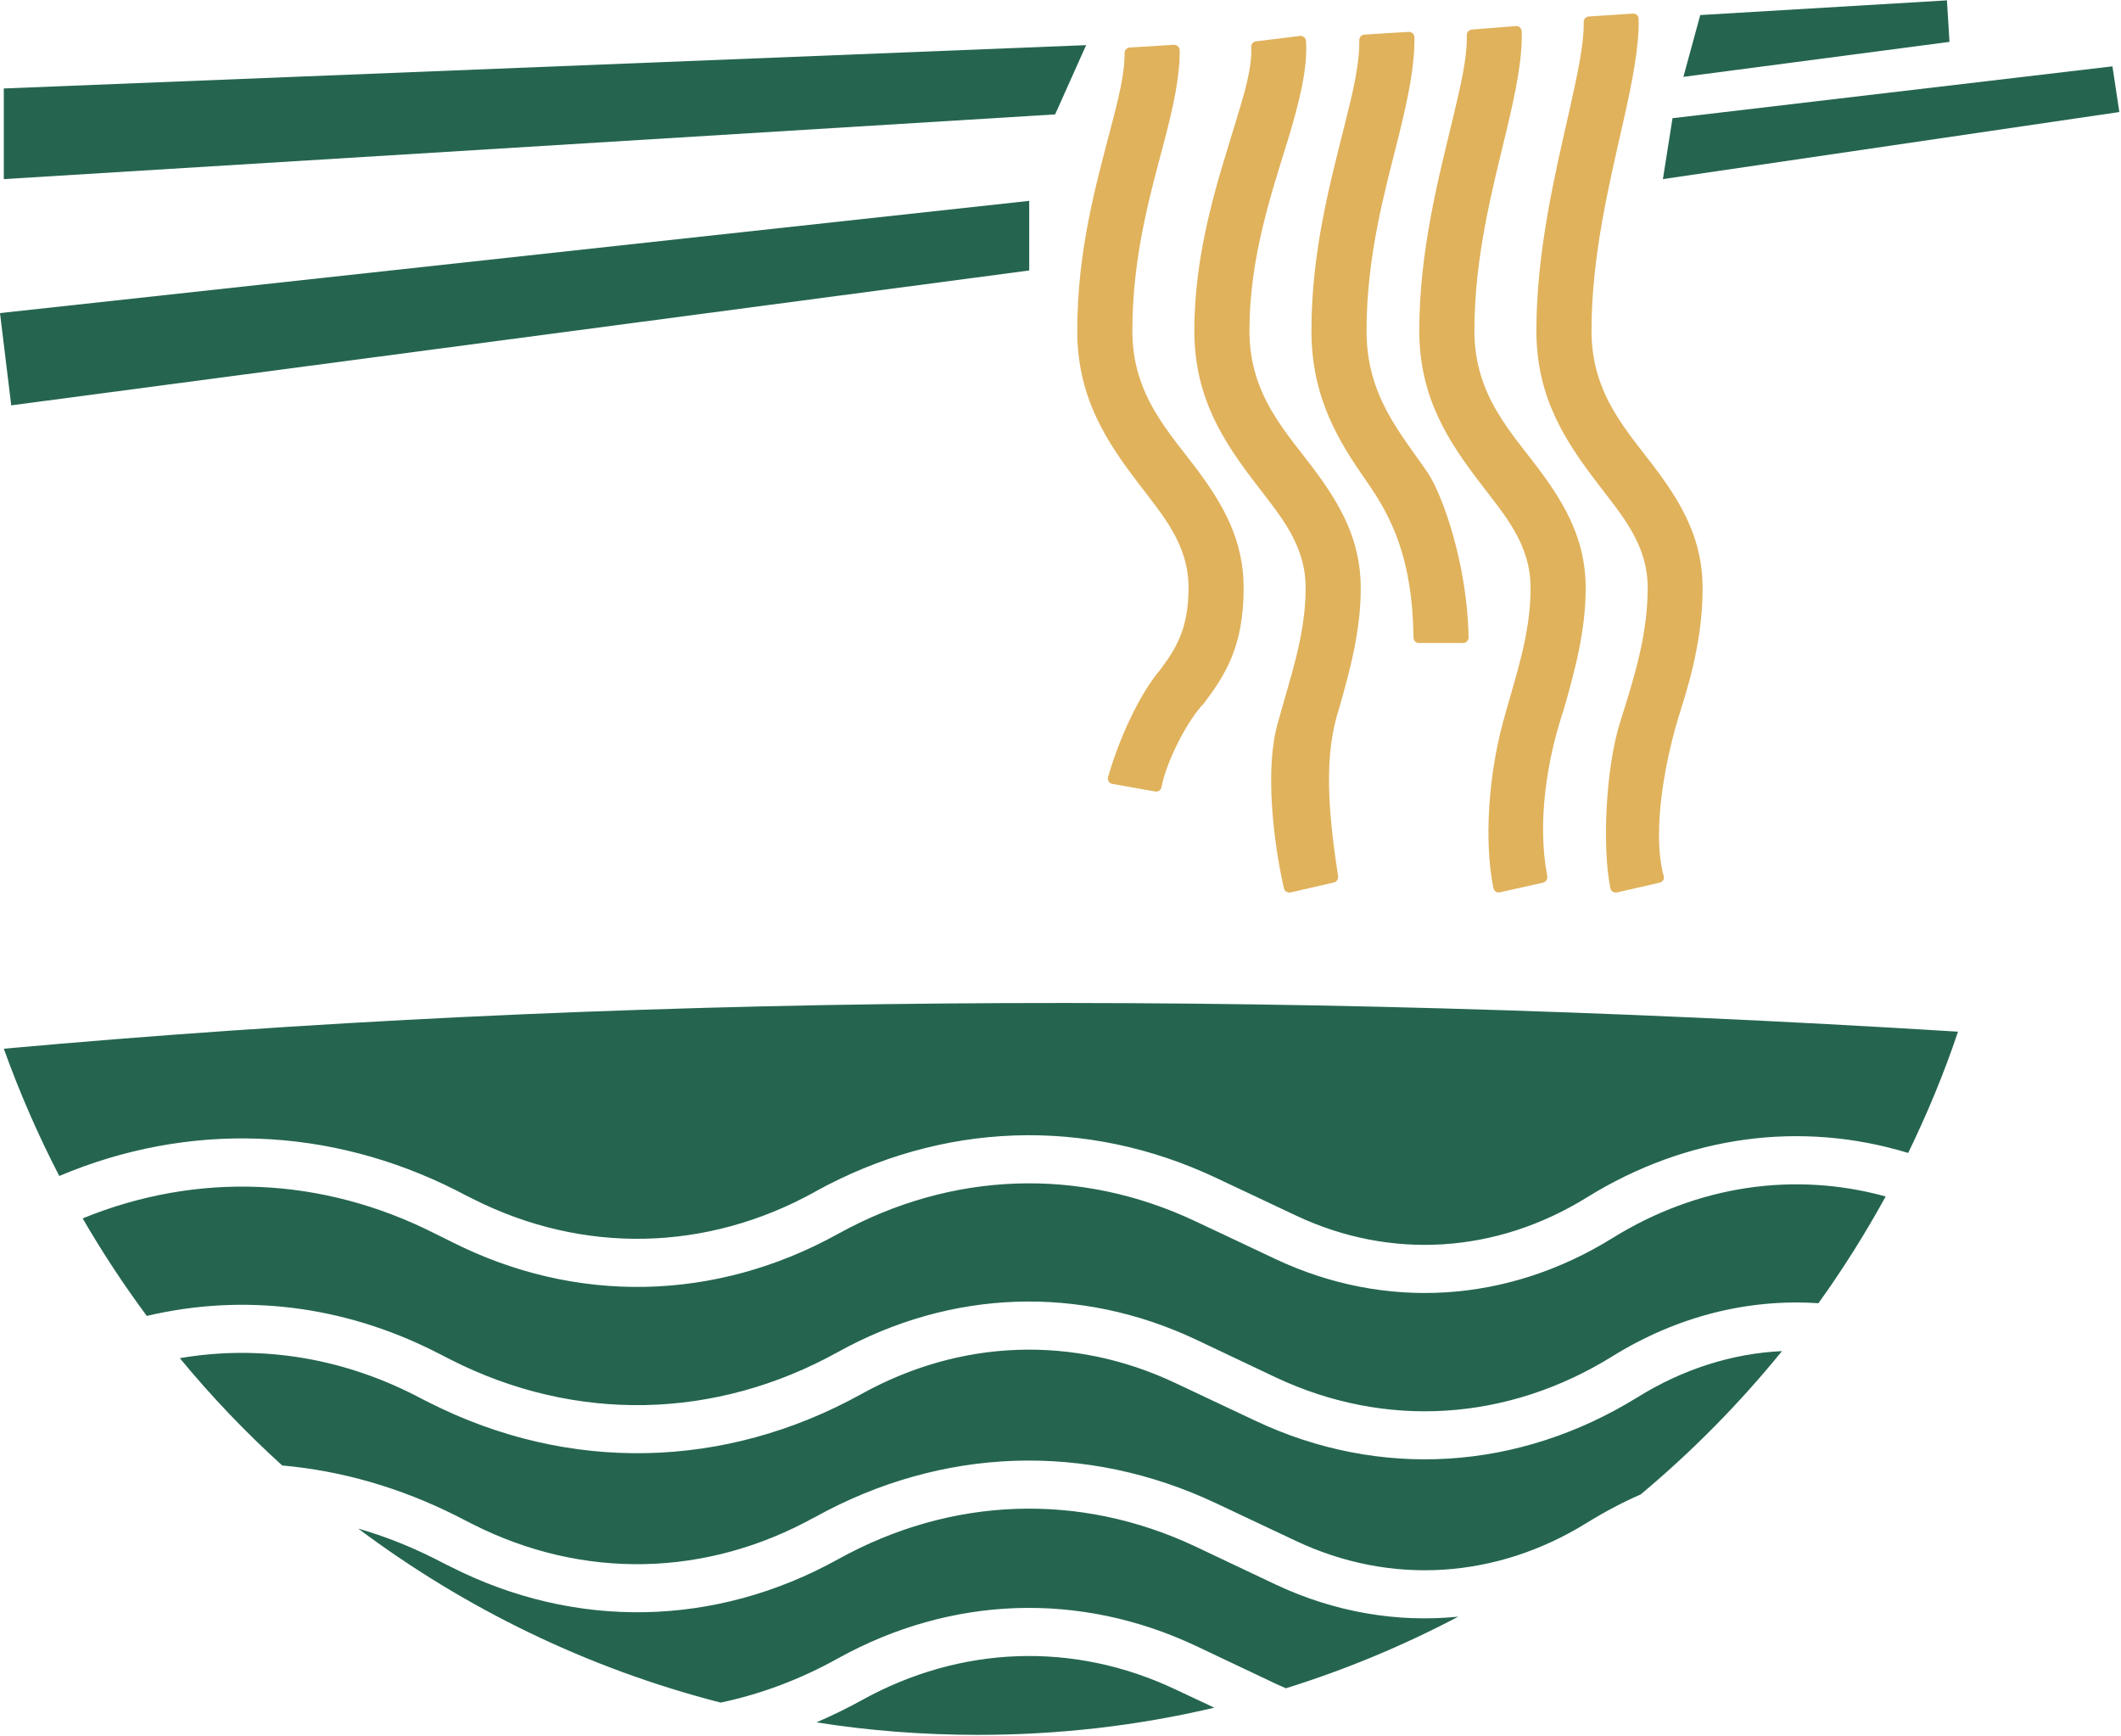
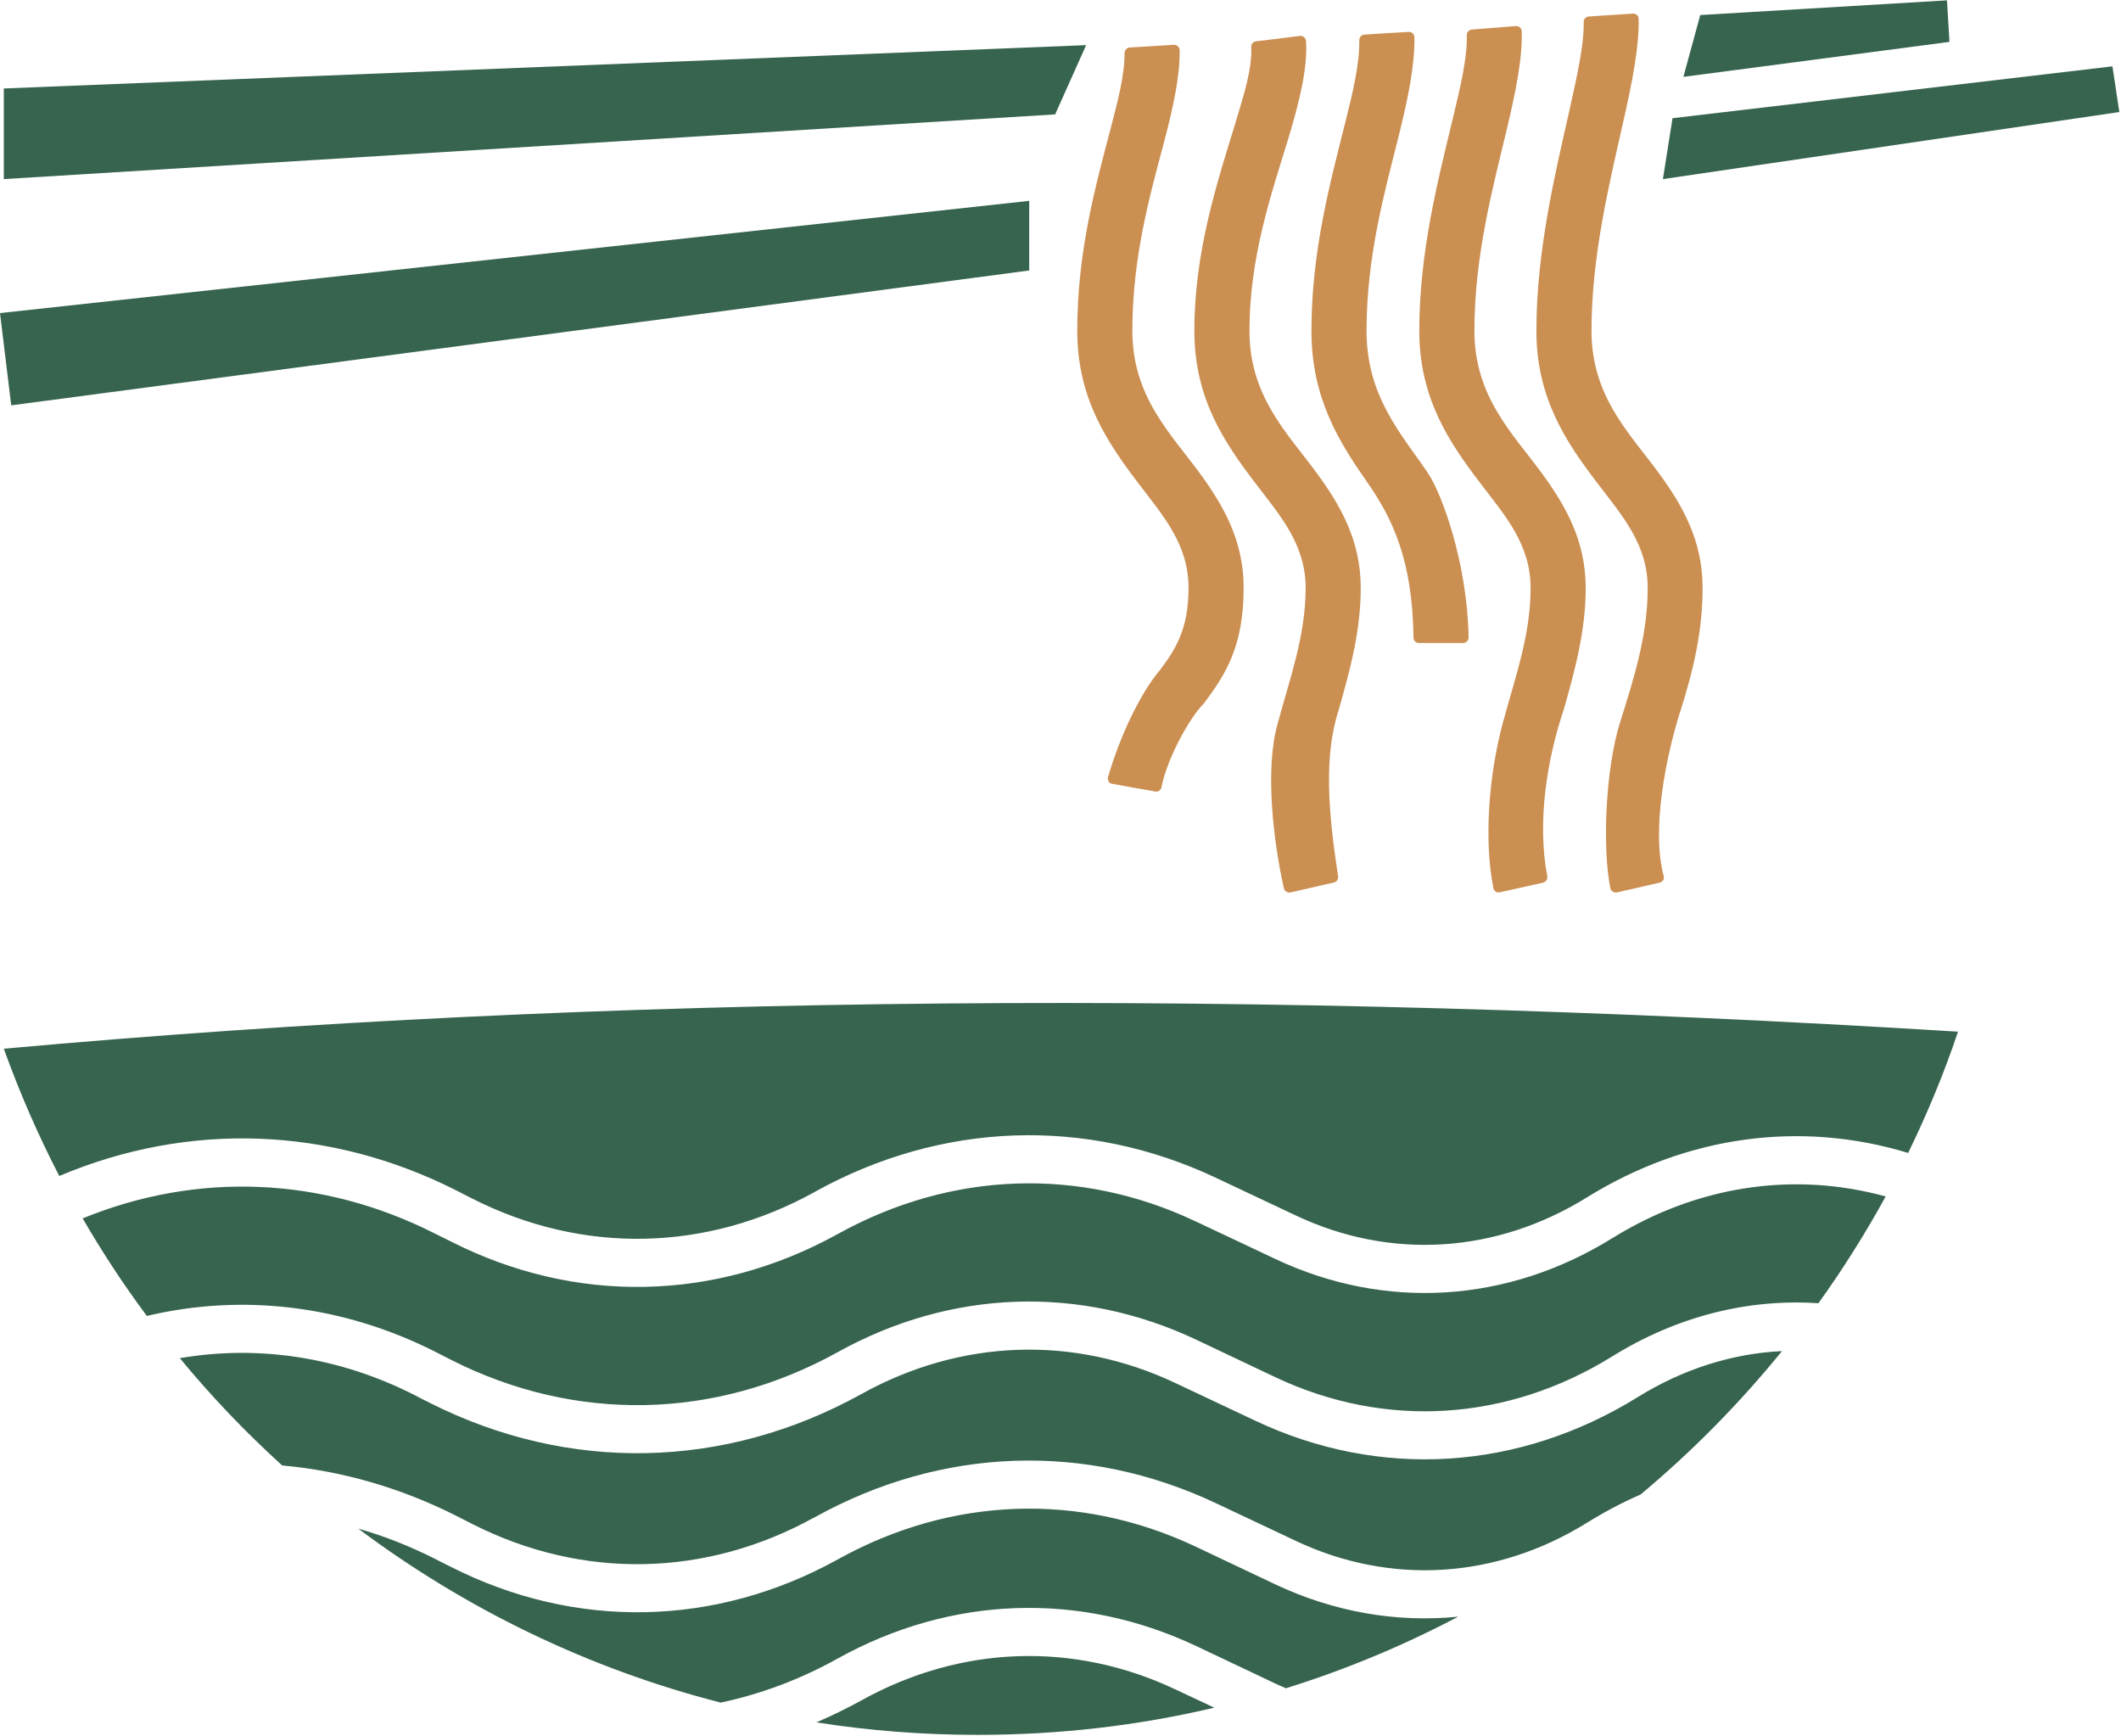
<svg xmlns="http://www.w3.org/2000/svg" viewBox="0 0 1170.12 957.595" role="img" aria-label="Laghman Express">
-   <path fill-rule="evenodd" fill="#256550" d="M 2.1 98.8 L 582.1 63.1 L 599.2 24.9 L 2.1 48.8 Z M 928.7 42.4 L 1075.5 23.1 L 1074.1 0.2 L 938.0 8.3 Z M 928.7 42.4 " />
-   <path fill-rule="evenodd" fill="#256550" d="M 6.2 223.6 L 567.8 149.2 L 567.8 110.8 L 0 172.7 Z M 917.4 98.8 L 1169.2 61.8 L 1165.4 36.6 L 922.7 65.2 Z M 917.4 98.8 " />
-   <path fill-rule="evenodd" fill="#256550" d="M 450.4 950.1 C 458.8 946.5 467.0 942.5 475.2 938.0 C 475.2 938.0 475.2 938.0 475.2 938.0 C 530.0 907.6 592.3 905.4 648.4 931.9 L 669.9 942.0 C 628.0 951.9 584.4 957.0 539.5 957.0 C 509.2 957.0 479.4 954.7 450.4 950.1 Z M 197.6 843.2 C 211.9 847.3 226.1 852.9 239.8 859.8 C 242.8 861.4 245.9 862.9 248.9 864.4 C 317.5 899.1 394.7 897.6 462.4 860.1 L 462.4 860.1 C 524.8 825.5 595.6 823.0 659.5 853.1 C 674.1 860.0 689.1 867.1 703.6 874.0 C 736.1 889.3 770.6 895.2 804.5 891.8 C 774.3 907.7 742.5 921.0 709.4 931.3 C 707.5 930.5 705.7 929.6 703.8 928.8 C 689.3 921.9 674.3 914.8 659.7 907.9 C 595.7 877.8 524.8 880.2 462.3 914.8 C 462.3 914.8 462.3 914.8 462.3 914.8 C 441.5 926.4 419.8 934.5 397.6 939.2 C 324.2 920.4 256.5 887.3 197.6 843.2 Z M 99.2 749.2 C 142.5 741.8 186.9 748.5 228.0 769.2 C 231.0 770.8 234.0 772.3 237.0 773.8 C 313.6 812.5 399.7 810.8 475.2 769.0 C 530.0 738.6 592.3 736.4 648.4 762.9 C 663.0 769.8 678.0 776.9 692.5 783.7 C 761.2 816.1 837.7 811.4 903.5 770.7 C 903.5 770.7 903.5 770.7 903.5 770.7 C 928.5 755.2 955.7 746.6 983.1 745.3 C 959.7 774.1 933.6 800.6 905.1 824.4 C 895.0 828.8 885.2 834.0 875.5 840.0 C 875.5 840.0 875.5 840.0 875.5 840 C 825.5 871.0 767.2 874.7 714.9 850.0 C 700.4 843.2 685.4 836.1 670.8 829.2 C 599.1 795.4 519.6 798.1 449.6 836.9 C 449.6 836.9 446.3 839.1 449.5 836.9 C 389.7 870.1 321.5 871.5 260.8 840.8 C 257.8 839.3 254.8 837.7 251.8 836.2 C 220.8 820.6 188.4 811.3 155.7 808.4 C 135.5 790.1 116.6 770.3 99.2 749.2 Z M 45.6 672.1 C 108.9 646.2 177.7 649.0 239.8 680.4 C 242.8 681.9 245.9 683.4 248.9 684.9 C 317.5 719.7 394.7 718.1 462.4 680.6 L 462.4 680.6 C 524.8 646.1 595.6 643.5 659.5 673.7 C 674.1 680.6 689.1 687.6 703.6 694.5 C 764.1 723.0 831.6 718.9 889.5 683.0 C 889.5 683.0 889.5 683.0 889.5 683.0 C 936.4 653.9 989.8 646.1 1040.3 660.0 C 1029.1 680.4 1016.7 700.1 1003.2 718.9 C 964.3 716.3 925.1 726.1 889.5 748.2 C 889.5 748.2 889.5 748.2 889.5 748.2 C 831.6 784.1 764.3 788.3 703.8 759.8 C 689.3 752.9 674.3 745.8 659.7 738.9 C 595.7 708.8 524.8 711.2 462.3 745.8 C 462.3 745.8 462.3 745.8 462.3 745.8 C 394.7 783.3 317.6 784.9 249.0 750.2 C 246.0 748.7 243.0 747.1 240.0 745.6 C 189.2 720.0 134.0 713.4 81.0 725.9 C 68.2 708.7 56.4 690.7 45.6 672.1 Z M 32.7 648.7 C 21.0 626.1 10.8 602.7 2.1 578.5 C 334.5 548.4 693.8 545.2 1080.2 569.1 C 1072.5 592.1 1063.2 614.4 1052.7 636.0 C 993.6 618.0 930.7 626.3 875.5 660.5 C 875.5 660.5 875.5 660.5 875.5 660.5 C 825.5 691.5 767.2 695.2 714.9 670.5 C 700.4 663.7 685.4 656.6 670.8 649.7 C 599.1 615.9 519.6 618.7 449.6 657.4 C 449.6 657.4 446.3 659.6 449.5 657.5 C 389.7 690.6 321.5 692.0 260.8 661.3 C 257.8 659.8 254.8 658.3 251.8 656.7 C 181.8 621.3 104.0 618.6 32.7 648.7 Z M 32.7 648.7 " />
-   <path fill-rule="evenodd" fill="#e0b25c" d="M 623.2 26.2 C 621.6 26.3 620.4 27.7 620.4 29.3 C 620.5 41.2 616.8 55.2 612.6 71.4 C 604.7 101.5 594.3 138.3 594.3 182.5 C 594.3 219.8 611.0 244.2 628.1 266.7 C 641.4 284.2 655.7 300.1 655.7 324.3 C 655.7 347.5 648.2 358.6 639.8 369.8 C 629 382.6 617.9 405.9 611.3 428.6 C 611.1 429.5 611.2 430.3 611.6 431.1 C 612.1 431.8 612.8 432.3 613.7 432.4 C 619.5 433.5 631.6 435.6 637.3 436.6 C 638.1 436.8 638.9 436.6 639.6 436.1 C 640.2 435.6 640.7 434.9 640.8 434.1 C 643.6 419.4 655.7 396.5 664.1 388.1 C 675.9 372.4 686.1 356.8 686.1 324.3 C 686.1 298.4 675.2 279.1 661.5 260.5 C 645.6 238.9 624.7 218.6 624.7 182.5 C 624.7 141.4 634.6 107.1 642.0 79.1 C 647.2 59.3 651.0 42.2 650.8 27.6 C 650.7 26.8 650.4 26.1 649.8 25.5 C 649.2 25.0 648.4 24.7 647.6 24.7 C 641.7 25.1 629.0 25.9 623.2 26.2 Z M 623.2 26.2 " />
-   <path fill-rule="evenodd" fill="#e0b25c" d="M 752.7 19.1 C 751.1 19.2 749.9 20.5 749.9 22.1 C 750.1 35.3 746.4 50.7 742.0 68.2 C 734 100.2 723.5 138.4 723.5 182.5 C 723.5 219.6 738.7 243.8 754.4 266.2 C 767.6 285.2 779.3 308.1 779.8 351.7 C 779.8 353.4 781.1 354.7 782.8 354.7 C 788.6 354.7 801.3 354.7 807.2 354.7 C 808.0 354.7 808.7 354.4 809.3 353.8 C 809.9 353.2 810.2 352.5 810.2 351.7 C 809.5 310.7 795.6 272.7 787.8 261.0 C 773.1 239.3 753.9 218.8 753.9 182.5 C 753.9 141.2 764.0 105.5 771.5 75.6 C 776.7 54.6 780.6 36.2 780.3 20.4 C 780.2 19.6 779.9 18.9 779.3 18.3 C 778.7 17.8 777.9 17.5 777.1 17.6 C 771.2 17.9 758.5 18.7 752.7 19.1 Z M 752.7 19.1 " />
-   <path fill-rule="evenodd" fill="#e0b25c" d="M 692.9 22.8 C 691.3 23.0 690.1 24.4 690.3 26.0 C 690.8 37.6 686.5 51.6 681.5 68.0 C 671.9 99.5 658.9 138.1 658.9 182.5 C 658.9 219.8 675.5 244.2 692.7 266.7 C 706.0 284.2 720.3 300.1 720.3 324.3 C 720.3 350.8 711.6 374.1 705.0 398.7 C 697.7 423.3 702.4 464.0 708.3 490.0 C 708.7 491.6 710.3 492.6 711.9 492.3 C 717.6 491.0 730.3 488.1 735.9 486.8 C 737.4 486.5 738.4 485.0 738.2 483.4 C 732.9 448.7 730.1 417.3 738.6 391.4 C 744.8 369.6 750.7 348.0 750.7 324.3 C 750.7 298.4 739.8 279.1 726.1 260.5 C 710.2 238.9 689.3 218.6 689.3 182.5 C 689.3 141.5 701.7 106.0 710.6 76.9 C 717.0 55.7 721.5 37.4 720.5 22.5 C 720.4 21.7 720.0 21.0 719.4 20.5 C 718.8 20.0 718.0 19.7 717.2 19.8 C 711.3 20.6 698.6 22.1 692.9 22.8 Z M 692.9 22.8 " />
-   <path fill-rule="evenodd" fill="#e0b25c" d="M 811.9 16.3 C 810.3 16.5 809.1 17.9 809.2 19.5 C 809.5 31.9 805.8 47.4 801.5 65.4 C 793.6 98.3 783.0 138.5 783.0 182.5 C 783.0 219.8 799.6 244.2 816.8 266.7 C 830.1 284.2 844.4 300.1 844.4 324.3 C 844.4 350.8 835.7 374.1 829.1 398.7 C 821.1 428.4 818.7 464.4 823.9 490.0 C 824.1 490.7 824.5 491.4 825.2 491.9 C 825.9 492.3 826.7 492.4 827.5 492.2 C 833.2 491.0 845.7 488.1 851.3 486.9 C 852.9 486.5 853.9 484.9 853.6 483.3 C 847.9 453.6 853.4 419.0 862.7 391.4 C 868.9 369.6 874.8 348.0 874.8 324.3 C 874.8 298.4 863.9 279.1 850.2 260.5 C 834.3 238.9 813.4 218.6 813.4 182.5 C 813.4 141.2 823.6 103.4 831.0 72.5 C 836.2 50.8 840.0 32.1 839.5 17.2 C 839.4 16.4 839.1 15.6 838.5 15.1 C 837.8 14.6 837.1 14.3 836.2 14.4 C 830.4 14.8 817.6 15.9 811.9 16.3 Z M 811.9 16.3 " />
-   <path fill-rule="evenodd" fill="#e0b25c" d="M 876.5 9.1 C 874.9 9.2 873.6 10.6 873.7 12.2 C 873.9 24.9 870.1 41.6 865.8 61.0 C 857.9 95.9 847.6 138.6 847.6 182.5 C 847.6 219.8 864.2 244.2 881.4 266.7 C 894.7 284.2 909.0 300.1 909.0 324.3 C 909.0 350.8 901.3 374.4 893.7 398.7 C 885.9 423.5 883.8 466.9 888.4 490.0 C 888.8 491.6 890.4 492.6 892.0 492.3 C 897.6 491.0 909.9 488.2 915.6 486.9 C 916.4 486.7 917.1 486.2 917.6 485.5 C 918.0 484.8 918.1 483.9 917.8 483.1 C 911.0 457.7 919.0 417.2 927.3 391.4 C 934.2 369.8 939.3 348.0 939.3 324.3 C 939.3 298.4 928.5 279.1 914.8 260.5 C 898.9 238.9 878.0 218.6 878.0 182.5 C 878.0 141.0 888.0 100.7 895.4 67.7 C 900.6 44.9 904.4 25.2 904.0 10.3 C 904.0 9.5 903.6 8.8 903.0 8.2 C 902.4 7.7 901.6 7.4 900.8 7.5 C 895.0 7.9 882.2 8.7 876.5 9.1 Z M 876.5 9.1 " />
+   <path fill-rule="evenodd" fill="#37644f" d="M 2.1 98.8 L 582.1 63.1 L 599.2 24.9 L 2.1 48.8 Z M 928.7 42.4 L 1075.5 23.1 L 1074.1 0.2 L 938.0 8.3 Z M 928.7 42.4 " />
+   <path fill-rule="evenodd" fill="#37644f" d="M 6.2 223.6 L 567.8 149.2 L 567.8 110.8 L 0 172.7 Z M 917.4 98.8 L 1169.2 61.8 L 1165.4 36.6 L 922.7 65.2 Z M 917.4 98.8 " />
+   <path fill-rule="evenodd" fill="#37644f" d="M 450.4 950.1 C 458.8 946.5 467.0 942.5 475.2 938.0 C 475.2 938.0 475.2 938.0 475.2 938.0 C 530.0 907.6 592.3 905.4 648.4 931.9 L 669.9 942.0 C 628.0 951.9 584.4 957.0 539.5 957.0 C 509.2 957.0 479.4 954.7 450.4 950.1 Z M 197.6 843.2 C 211.9 847.3 226.1 852.9 239.8 859.8 C 242.8 861.4 245.9 862.9 248.9 864.4 C 317.5 899.1 394.7 897.6 462.4 860.1 L 462.4 860.1 C 524.8 825.5 595.6 823.0 659.5 853.1 C 674.1 860.0 689.1 867.1 703.6 874.0 C 736.1 889.3 770.6 895.2 804.5 891.8 C 774.3 907.7 742.5 921.0 709.4 931.3 C 707.5 930.5 705.7 929.6 703.8 928.8 C 689.3 921.9 674.3 914.8 659.7 907.9 C 595.7 877.8 524.8 880.2 462.3 914.8 C 462.3 914.8 462.3 914.8 462.3 914.8 C 441.5 926.4 419.8 934.5 397.6 939.2 C 324.2 920.4 256.5 887.3 197.6 843.2 Z M 99.2 749.2 C 142.5 741.8 186.9 748.5 228.0 769.2 C 231.0 770.8 234.0 772.3 237.0 773.8 C 313.6 812.5 399.7 810.8 475.2 769.0 C 530.0 738.6 592.3 736.4 648.4 762.9 C 663.0 769.8 678.0 776.9 692.5 783.7 C 761.2 816.1 837.7 811.4 903.5 770.7 C 903.5 770.7 903.5 770.7 903.5 770.7 C 928.5 755.2 955.7 746.6 983.1 745.3 C 959.7 774.1 933.6 800.6 905.1 824.4 C 895.0 828.8 885.2 834.0 875.5 840.0 C 875.5 840.0 875.5 840.0 875.5 840 C 825.5 871.0 767.2 874.7 714.9 850.0 C 700.4 843.2 685.4 836.1 670.8 829.2 C 599.1 795.4 519.6 798.1 449.6 836.9 C 449.6 836.9 446.3 839.1 449.5 836.9 C 389.7 870.1 321.5 871.5 260.8 840.8 C 257.8 839.3 254.8 837.7 251.8 836.2 C 220.8 820.6 188.4 811.3 155.7 808.4 C 135.5 790.1 116.6 770.3 99.2 749.2 Z M 45.6 672.1 C 108.9 646.2 177.7 649.0 239.8 680.4 C 242.8 681.9 245.9 683.4 248.9 684.9 C 317.5 719.7 394.7 718.1 462.4 680.6 L 462.4 680.6 C 524.8 646.1 595.6 643.5 659.5 673.7 C 674.1 680.6 689.1 687.6 703.6 694.5 C 764.1 723.0 831.6 718.9 889.5 683.0 C 889.5 683.0 889.5 683.0 889.5 683.0 C 936.4 653.9 989.8 646.1 1040.3 660.0 C 1029.1 680.4 1016.7 700.1 1003.2 718.9 C 964.3 716.3 925.1 726.1 889.5 748.2 C 889.5 748.2 889.5 748.2 889.5 748.2 C 831.6 784.1 764.3 788.3 703.8 759.8 C 689.3 752.9 674.3 745.8 659.7 738.9 C 595.7 708.8 524.8 711.2 462.3 745.8 C 462.3 745.8 462.3 745.8 462.3 745.8 C 394.7 783.3 317.6 784.9 249.0 750.2 C 246.0 748.7 243.0 747.1 240.0 745.6 C 189.2 720.0 134.0 713.4 81.0 725.9 C 68.2 708.7 56.4 690.7 45.6 672.1 Z M 32.7 648.7 C 21.0 626.1 10.8 602.7 2.1 578.5 C 334.5 548.4 693.8 545.2 1080.2 569.1 C 1072.5 592.1 1063.2 614.4 1052.7 636.0 C 993.6 618.0 930.7 626.3 875.5 660.5 C 875.5 660.5 875.5 660.5 875.5 660.5 C 825.5 691.5 767.2 695.2 714.9 670.5 C 700.4 663.7 685.4 656.6 670.8 649.7 C 599.1 615.9 519.6 618.7 449.6 657.4 C 449.6 657.4 446.3 659.6 449.5 657.5 C 389.7 690.6 321.5 692.0 260.8 661.3 C 257.8 659.8 254.8 658.3 251.8 656.7 C 181.8 621.3 104.0 618.6 32.7 648.7 Z M 32.7 648.7 " />
+   <path fill-rule="evenodd" fill="#cb8f52" d="M 623.2 26.2 C 621.6 26.3 620.4 27.7 620.4 29.3 C 620.5 41.2 616.8 55.2 612.6 71.4 C 604.7 101.5 594.3 138.3 594.3 182.5 C 594.3 219.8 611.0 244.2 628.1 266.7 C 641.4 284.2 655.7 300.1 655.7 324.3 C 655.7 347.5 648.2 358.6 639.8 369.8 C 629 382.6 617.9 405.9 611.3 428.6 C 611.1 429.5 611.2 430.3 611.6 431.1 C 612.1 431.8 612.8 432.3 613.7 432.4 C 619.5 433.5 631.6 435.6 637.3 436.6 C 638.1 436.8 638.9 436.6 639.6 436.1 C 640.2 435.6 640.7 434.9 640.8 434.1 C 643.6 419.4 655.7 396.5 664.1 388.1 C 675.9 372.4 686.1 356.8 686.1 324.3 C 686.1 298.4 675.2 279.1 661.5 260.5 C 645.6 238.9 624.7 218.6 624.7 182.5 C 624.7 141.4 634.6 107.1 642.0 79.1 C 647.2 59.3 651.0 42.2 650.8 27.6 C 650.7 26.8 650.4 26.1 649.8 25.5 C 649.2 25.0 648.4 24.7 647.6 24.7 C 641.7 25.1 629.0 25.9 623.2 26.2 Z M 623.2 26.2 " />
+   <path fill-rule="evenodd" fill="#cb8f52" d="M 752.7 19.1 C 751.1 19.2 749.9 20.5 749.9 22.1 C 750.1 35.3 746.4 50.7 742.0 68.2 C 734 100.2 723.5 138.4 723.5 182.5 C 723.5 219.6 738.7 243.8 754.4 266.2 C 767.6 285.2 779.3 308.1 779.8 351.7 C 779.8 353.4 781.1 354.7 782.8 354.7 C 788.6 354.7 801.3 354.7 807.2 354.7 C 808.0 354.7 808.7 354.4 809.3 353.8 C 809.9 353.2 810.2 352.5 810.2 351.7 C 809.5 310.7 795.6 272.7 787.8 261.0 C 773.1 239.3 753.9 218.8 753.9 182.5 C 753.9 141.2 764.0 105.5 771.5 75.6 C 776.7 54.6 780.6 36.2 780.3 20.4 C 780.2 19.6 779.9 18.9 779.3 18.3 C 778.7 17.8 777.9 17.5 777.1 17.6 C 771.2 17.9 758.5 18.7 752.7 19.1 Z M 752.7 19.1 " />
+   <path fill-rule="evenodd" fill="#cb8f52" d="M 692.9 22.8 C 691.3 23.0 690.1 24.4 690.3 26.0 C 690.8 37.6 686.5 51.6 681.5 68.0 C 671.9 99.5 658.9 138.1 658.9 182.5 C 658.9 219.8 675.5 244.2 692.7 266.7 C 706.0 284.2 720.3 300.1 720.3 324.3 C 720.3 350.8 711.6 374.1 705.0 398.7 C 697.7 423.3 702.4 464.0 708.3 490.0 C 708.7 491.6 710.3 492.6 711.9 492.3 C 717.6 491.0 730.3 488.1 735.9 486.8 C 737.4 486.5 738.4 485.0 738.2 483.4 C 732.9 448.7 730.1 417.3 738.6 391.4 C 744.8 369.6 750.7 348.0 750.7 324.3 C 750.7 298.4 739.8 279.1 726.1 260.5 C 710.2 238.9 689.3 218.6 689.3 182.5 C 689.3 141.5 701.7 106.0 710.6 76.9 C 717.0 55.7 721.5 37.4 720.5 22.5 C 720.4 21.7 720.0 21.0 719.4 20.5 C 718.8 20.0 718.0 19.7 717.2 19.8 C 711.3 20.6 698.6 22.1 692.9 22.8 Z M 692.9 22.8 " />
+   <path fill-rule="evenodd" fill="#cb8f52" d="M 811.9 16.3 C 810.3 16.5 809.1 17.9 809.2 19.5 C 809.5 31.9 805.8 47.4 801.5 65.4 C 793.6 98.3 783.0 138.5 783.0 182.5 C 783.0 219.8 799.6 244.2 816.8 266.7 C 830.1 284.2 844.4 300.1 844.4 324.3 C 844.4 350.8 835.7 374.1 829.1 398.7 C 821.1 428.4 818.7 464.4 823.9 490.0 C 824.1 490.7 824.5 491.4 825.2 491.9 C 825.9 492.3 826.7 492.4 827.5 492.2 C 833.2 491.0 845.7 488.1 851.3 486.9 C 852.9 486.5 853.9 484.9 853.6 483.3 C 847.9 453.6 853.4 419.0 862.7 391.4 C 868.9 369.6 874.8 348.0 874.8 324.3 C 874.8 298.4 863.9 279.1 850.2 260.5 C 834.3 238.9 813.4 218.6 813.4 182.5 C 813.4 141.2 823.6 103.4 831.0 72.5 C 836.2 50.8 840.0 32.1 839.5 17.2 C 839.4 16.4 839.1 15.6 838.5 15.1 C 837.8 14.6 837.1 14.3 836.2 14.4 C 830.4 14.8 817.6 15.9 811.9 16.3 Z M 811.9 16.3 " />
+   <path fill-rule="evenodd" fill="#cb8f52" d="M 876.5 9.1 C 874.9 9.2 873.6 10.6 873.7 12.2 C 873.9 24.9 870.1 41.6 865.8 61.0 C 857.9 95.9 847.6 138.6 847.6 182.5 C 847.6 219.8 864.2 244.2 881.4 266.7 C 894.7 284.2 909.0 300.1 909.0 324.3 C 909.0 350.8 901.3 374.4 893.7 398.7 C 885.9 423.5 883.8 466.9 888.4 490.0 C 888.8 491.6 890.4 492.6 892.0 492.3 C 897.6 491.0 909.9 488.2 915.6 486.9 C 916.4 486.7 917.1 486.2 917.6 485.5 C 918.0 484.8 918.1 483.9 917.8 483.1 C 911.0 457.7 919.0 417.2 927.3 391.4 C 934.2 369.8 939.3 348.0 939.3 324.3 C 939.3 298.4 928.5 279.1 914.8 260.5 C 898.9 238.9 878.0 218.6 878.0 182.5 C 878.0 141.0 888.0 100.7 895.4 67.7 C 900.6 44.9 904.4 25.2 904.0 10.3 C 904.0 9.5 903.6 8.8 903.0 8.2 C 902.4 7.7 901.6 7.4 900.8 7.5 C 895.0 7.9 882.2 8.7 876.5 9.1 Z M 876.5 9.1 " />
</svg>
